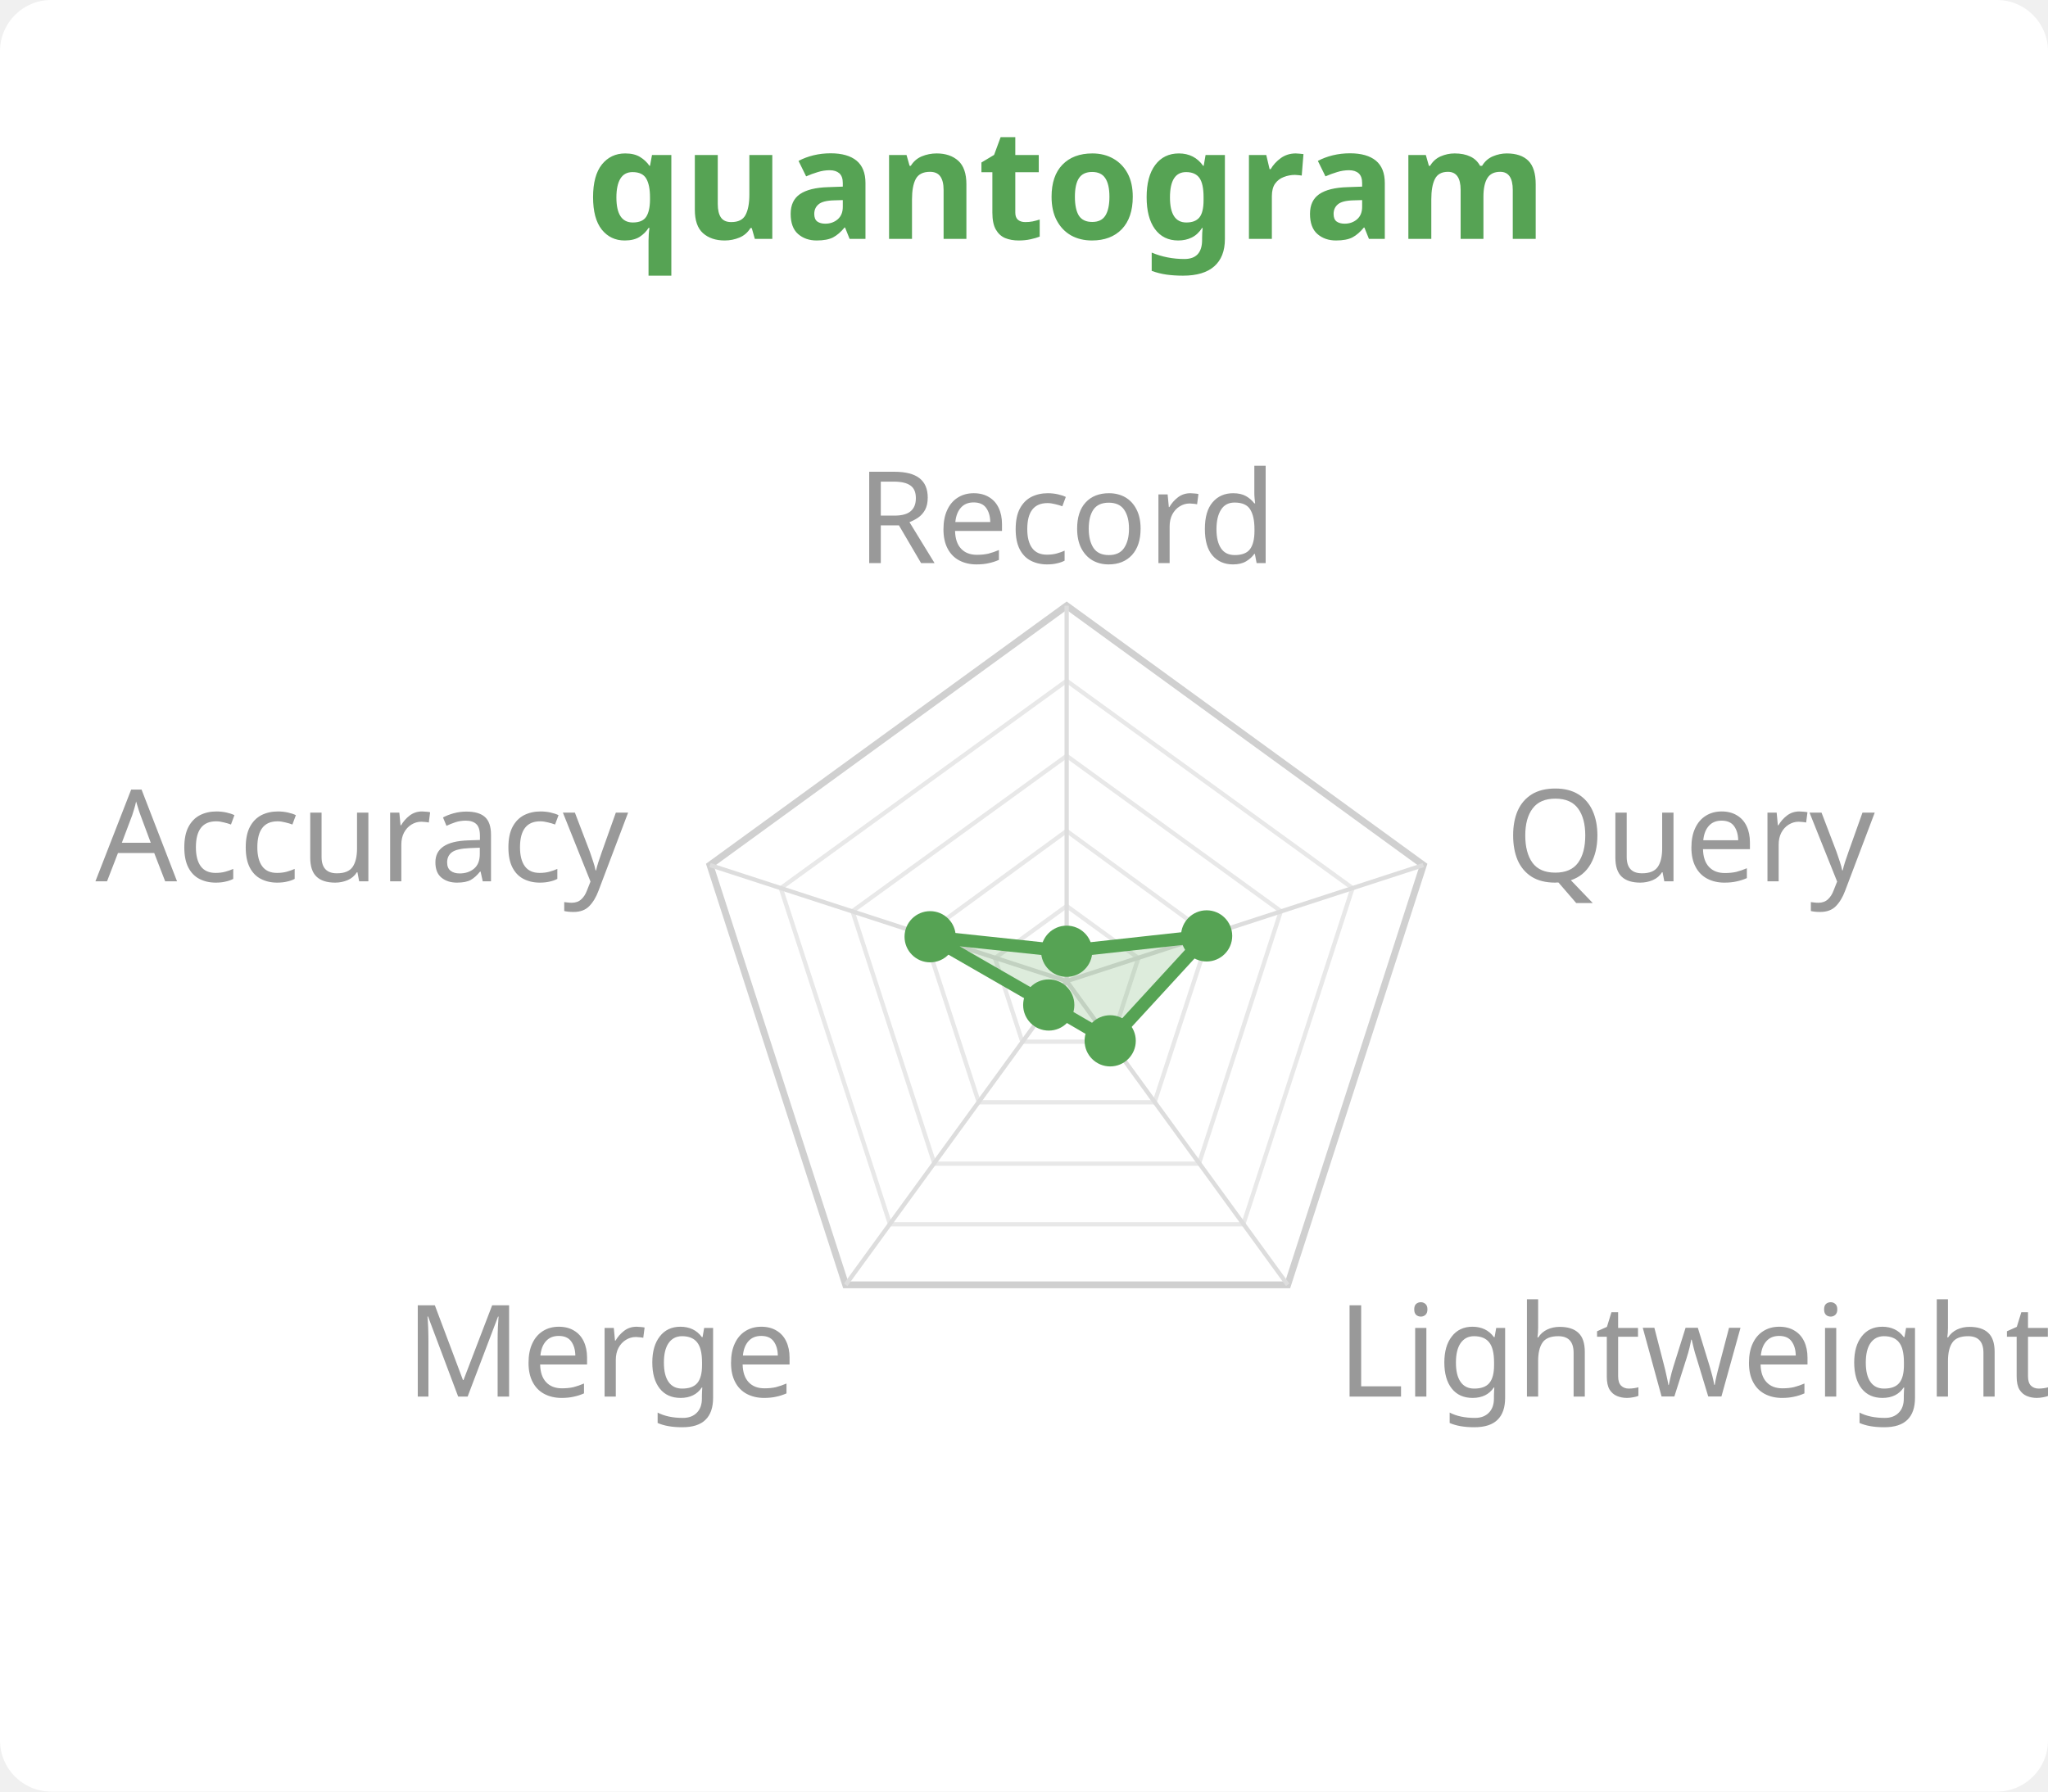
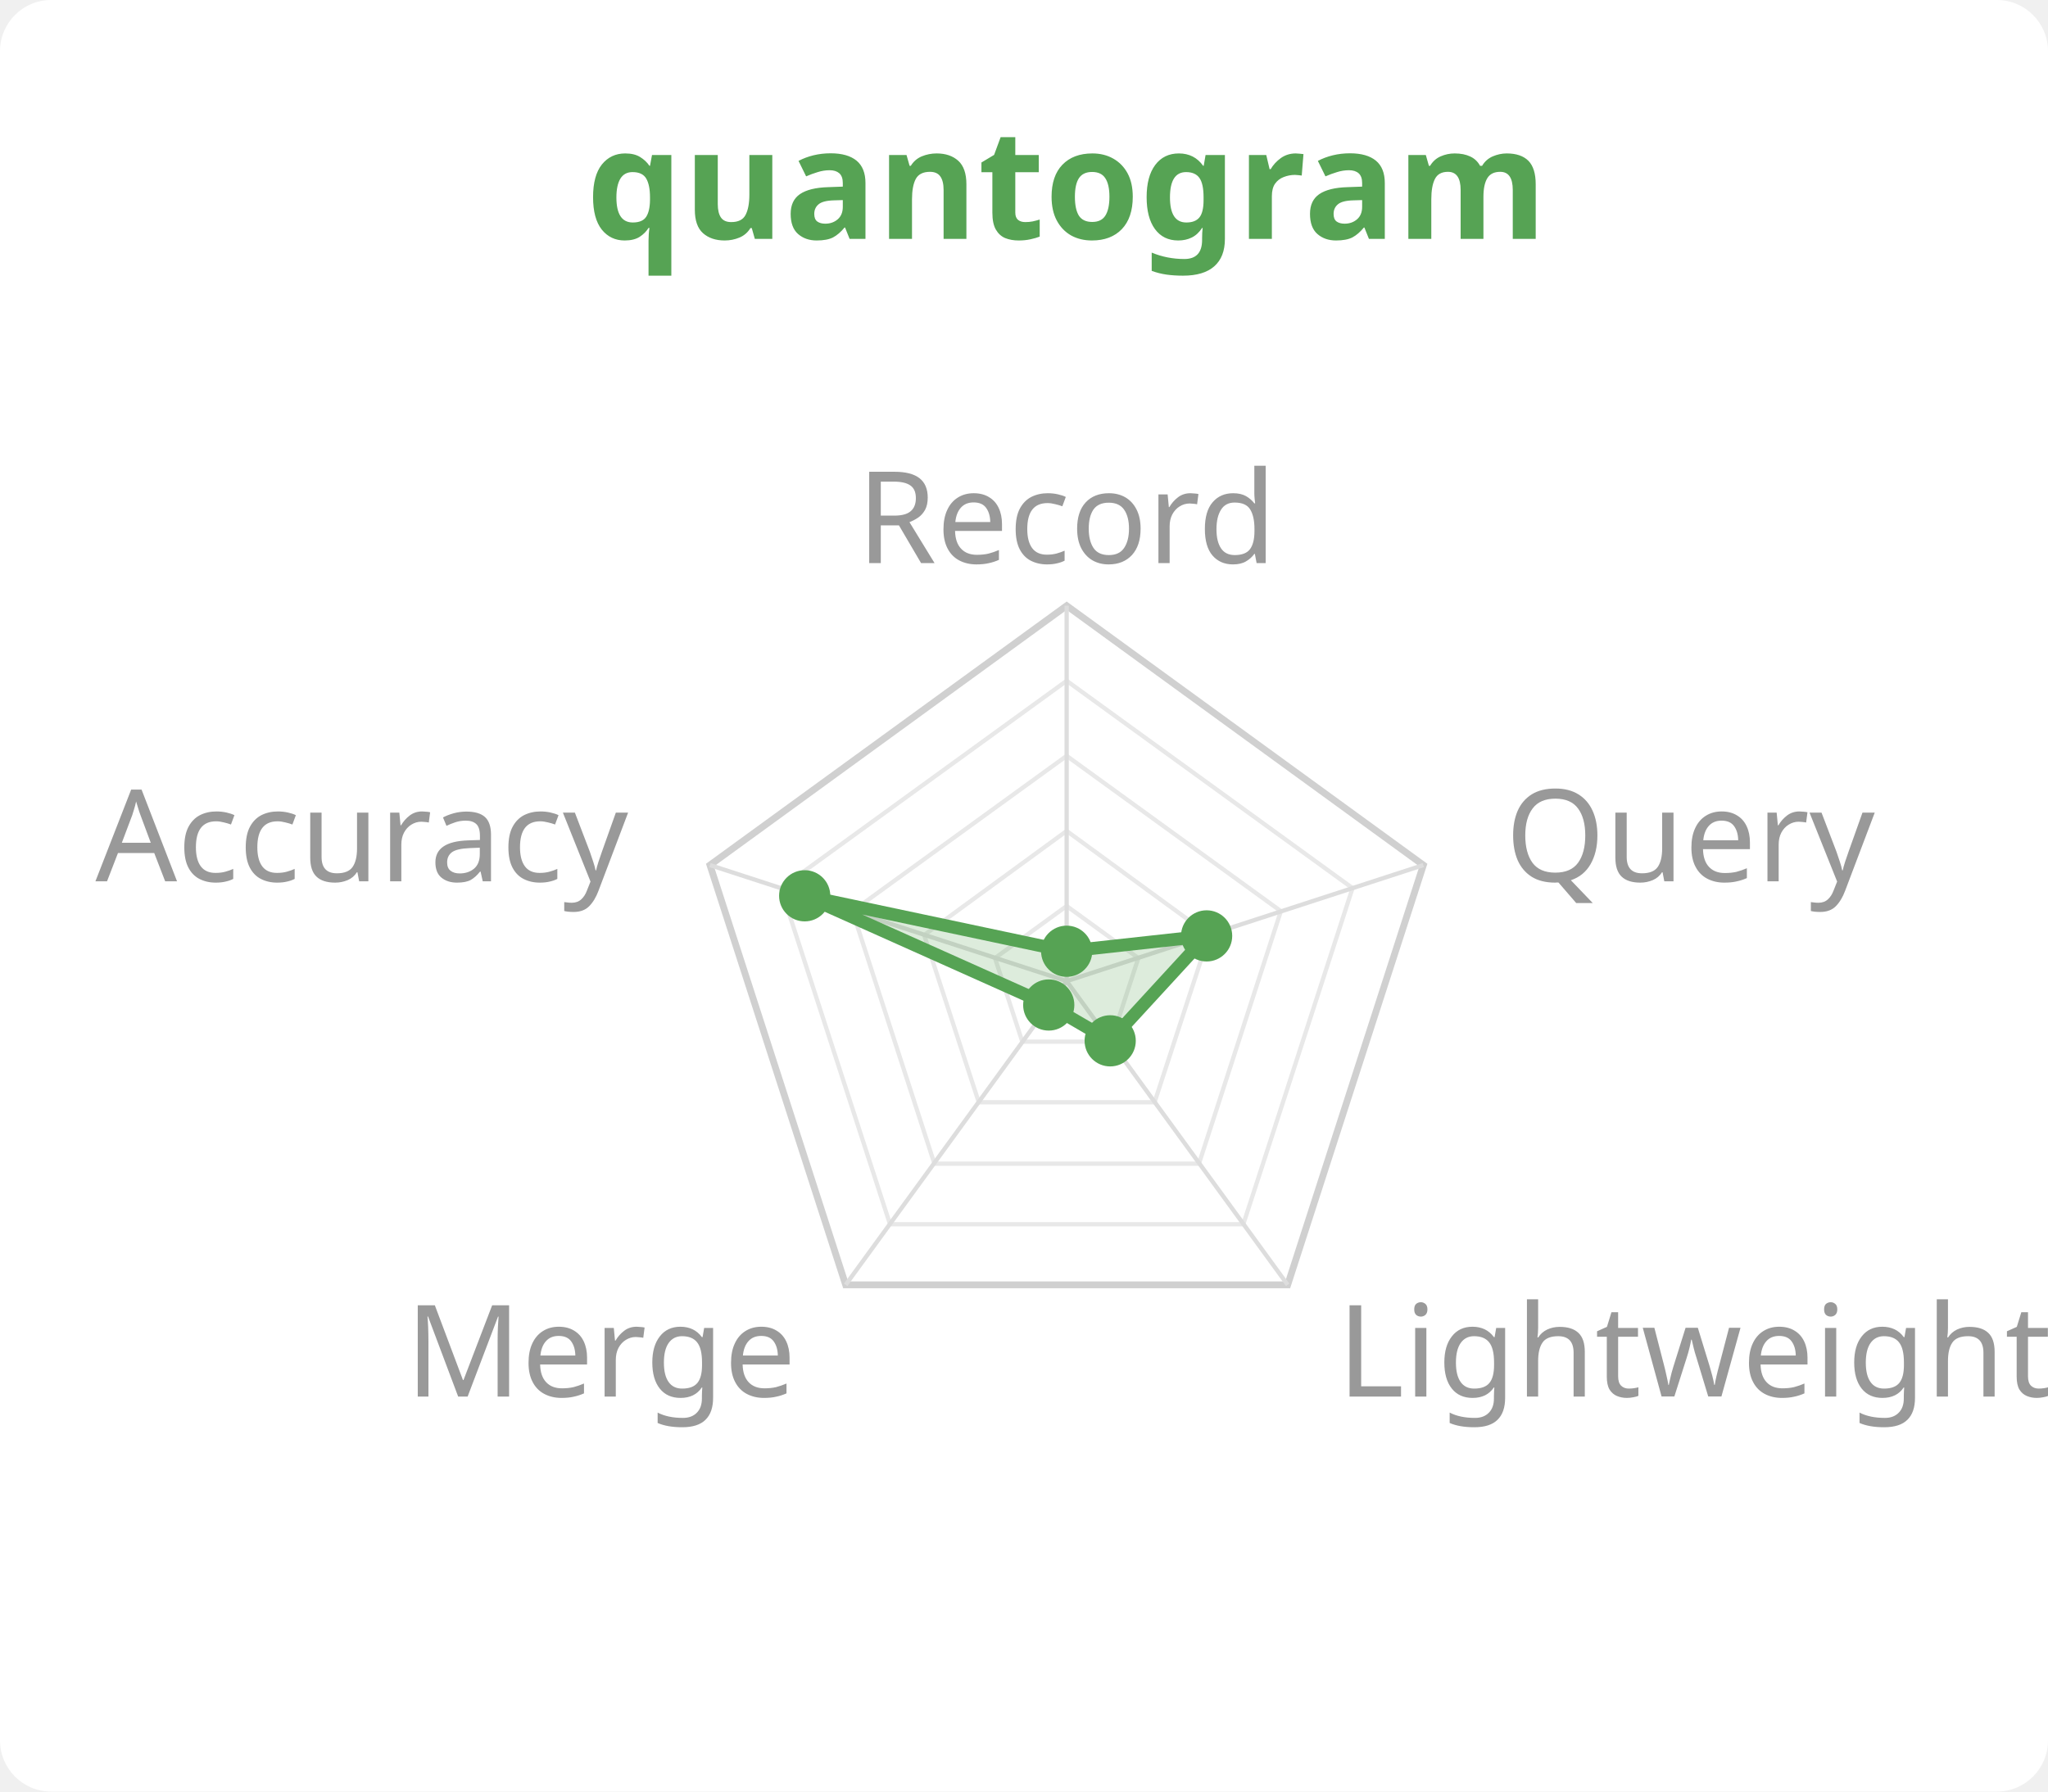
<svg xmlns="http://www.w3.org/2000/svg" viewBox="0 0 240 210" width="240" height="210">
  <rect x="0.0" y="0.0" width="240.0" height="210.0" fill="white" rx="6" />
  <text x="125.0" y="28.0" font-family="system-ui,sans-serif" font-size="18" font-weight="600" fill="#56A354" text-anchor="middle">quantogram</text>
  <polygon points="125.0,106.2 133.4,112.3 130.2,122.1 119.8,122.1 116.6,112.3" fill="none" stroke="#e8e8e8" stroke-width="0.5" />
  <polygon points="125.0,97.4 141.7,109.6 135.3,129.2 114.7,129.2 108.3,109.6" fill="none" stroke="#e8e8e8" stroke-width="0.5" />
  <polygon points="125.0,88.6 150.1,106.8 140.5,136.4 109.5,136.4 99.9,106.8" fill="none" stroke="#e8e8e8" stroke-width="0.5" />
  <polygon points="125.0,79.8 158.5,104.1 145.7,143.5 104.3,143.5 91.5,104.1" fill="none" stroke="#e8e8e8" stroke-width="0.5" />
  <polygon points="125.0,71.0 166.8,101.4 150.9,150.6 99.1,150.6 83.2,101.4" fill="none" stroke="#d0d0d0" stroke-width="0.8" />
  <line x1="125" y1="115" x2="125.0" y2="71.0" stroke="#ddd" stroke-width="0.5" />
  <line x1="125" y1="115" x2="166.8" y2="101.4" stroke="#ddd" stroke-width="0.5" />
  <line x1="125" y1="115" x2="150.9" y2="150.6" stroke="#ddd" stroke-width="0.5" />
  <line x1="125" y1="115" x2="99.1" y2="150.6" stroke="#ddd" stroke-width="0.5" />
  <line x1="125" y1="115" x2="83.2" y2="101.4" stroke="#ddd" stroke-width="0.5" />
  <text x="125.0" y="66.0" font-family="system-ui,sans-serif" font-size="15" fill="#999" text-anchor="middle">Record</text>
  <text x="176.4" y="103.3" font-family="system-ui,sans-serif" font-size="15" fill="#999" text-anchor="start">Query</text>
  <text x="156.7" y="163.7" font-family="system-ui,sans-serif" font-size="15" fill="#999" text-anchor="start">Lightweight</text>
  <text x="93.3" y="163.7" font-family="system-ui,sans-serif" font-size="15" fill="#999" text-anchor="end">Merge</text>
  <text x="73.6" y="103.3" font-family="system-ui,sans-serif" font-size="15" fill="#999" text-anchor="end">Accuracy</text>
-   <polygon points="125.0,111.5 141.4,109.7 130.1,122.0 122.9,117.8 109.0,109.8" fill="#56A354" fill-opacity="0.20" stroke="#56A354" stroke-width="1.5" />
+   <polygon points="125.0,111.5 141.4,109.7 130.1,122.0 122.9,117.8 94.3,105.0" fill="#56A354" fill-opacity="0.20" stroke="#56A354" stroke-width="1.5" />
  <circle cx="125.0" cy="111.5" r="3" fill="#56A354" />
  <circle cx="141.4" cy="109.7" r="3" fill="#56A354" />
  <circle cx="130.1" cy="122.0" r="3" fill="#56A354" />
  <circle cx="122.9" cy="117.8" r="3" fill="#56A354" />
-   <circle cx="109.0" cy="109.8" r="3" fill="#56A354" />
+   <circle cx="94.3" cy="105.0" r="3" fill="#56A354" />
</svg>
